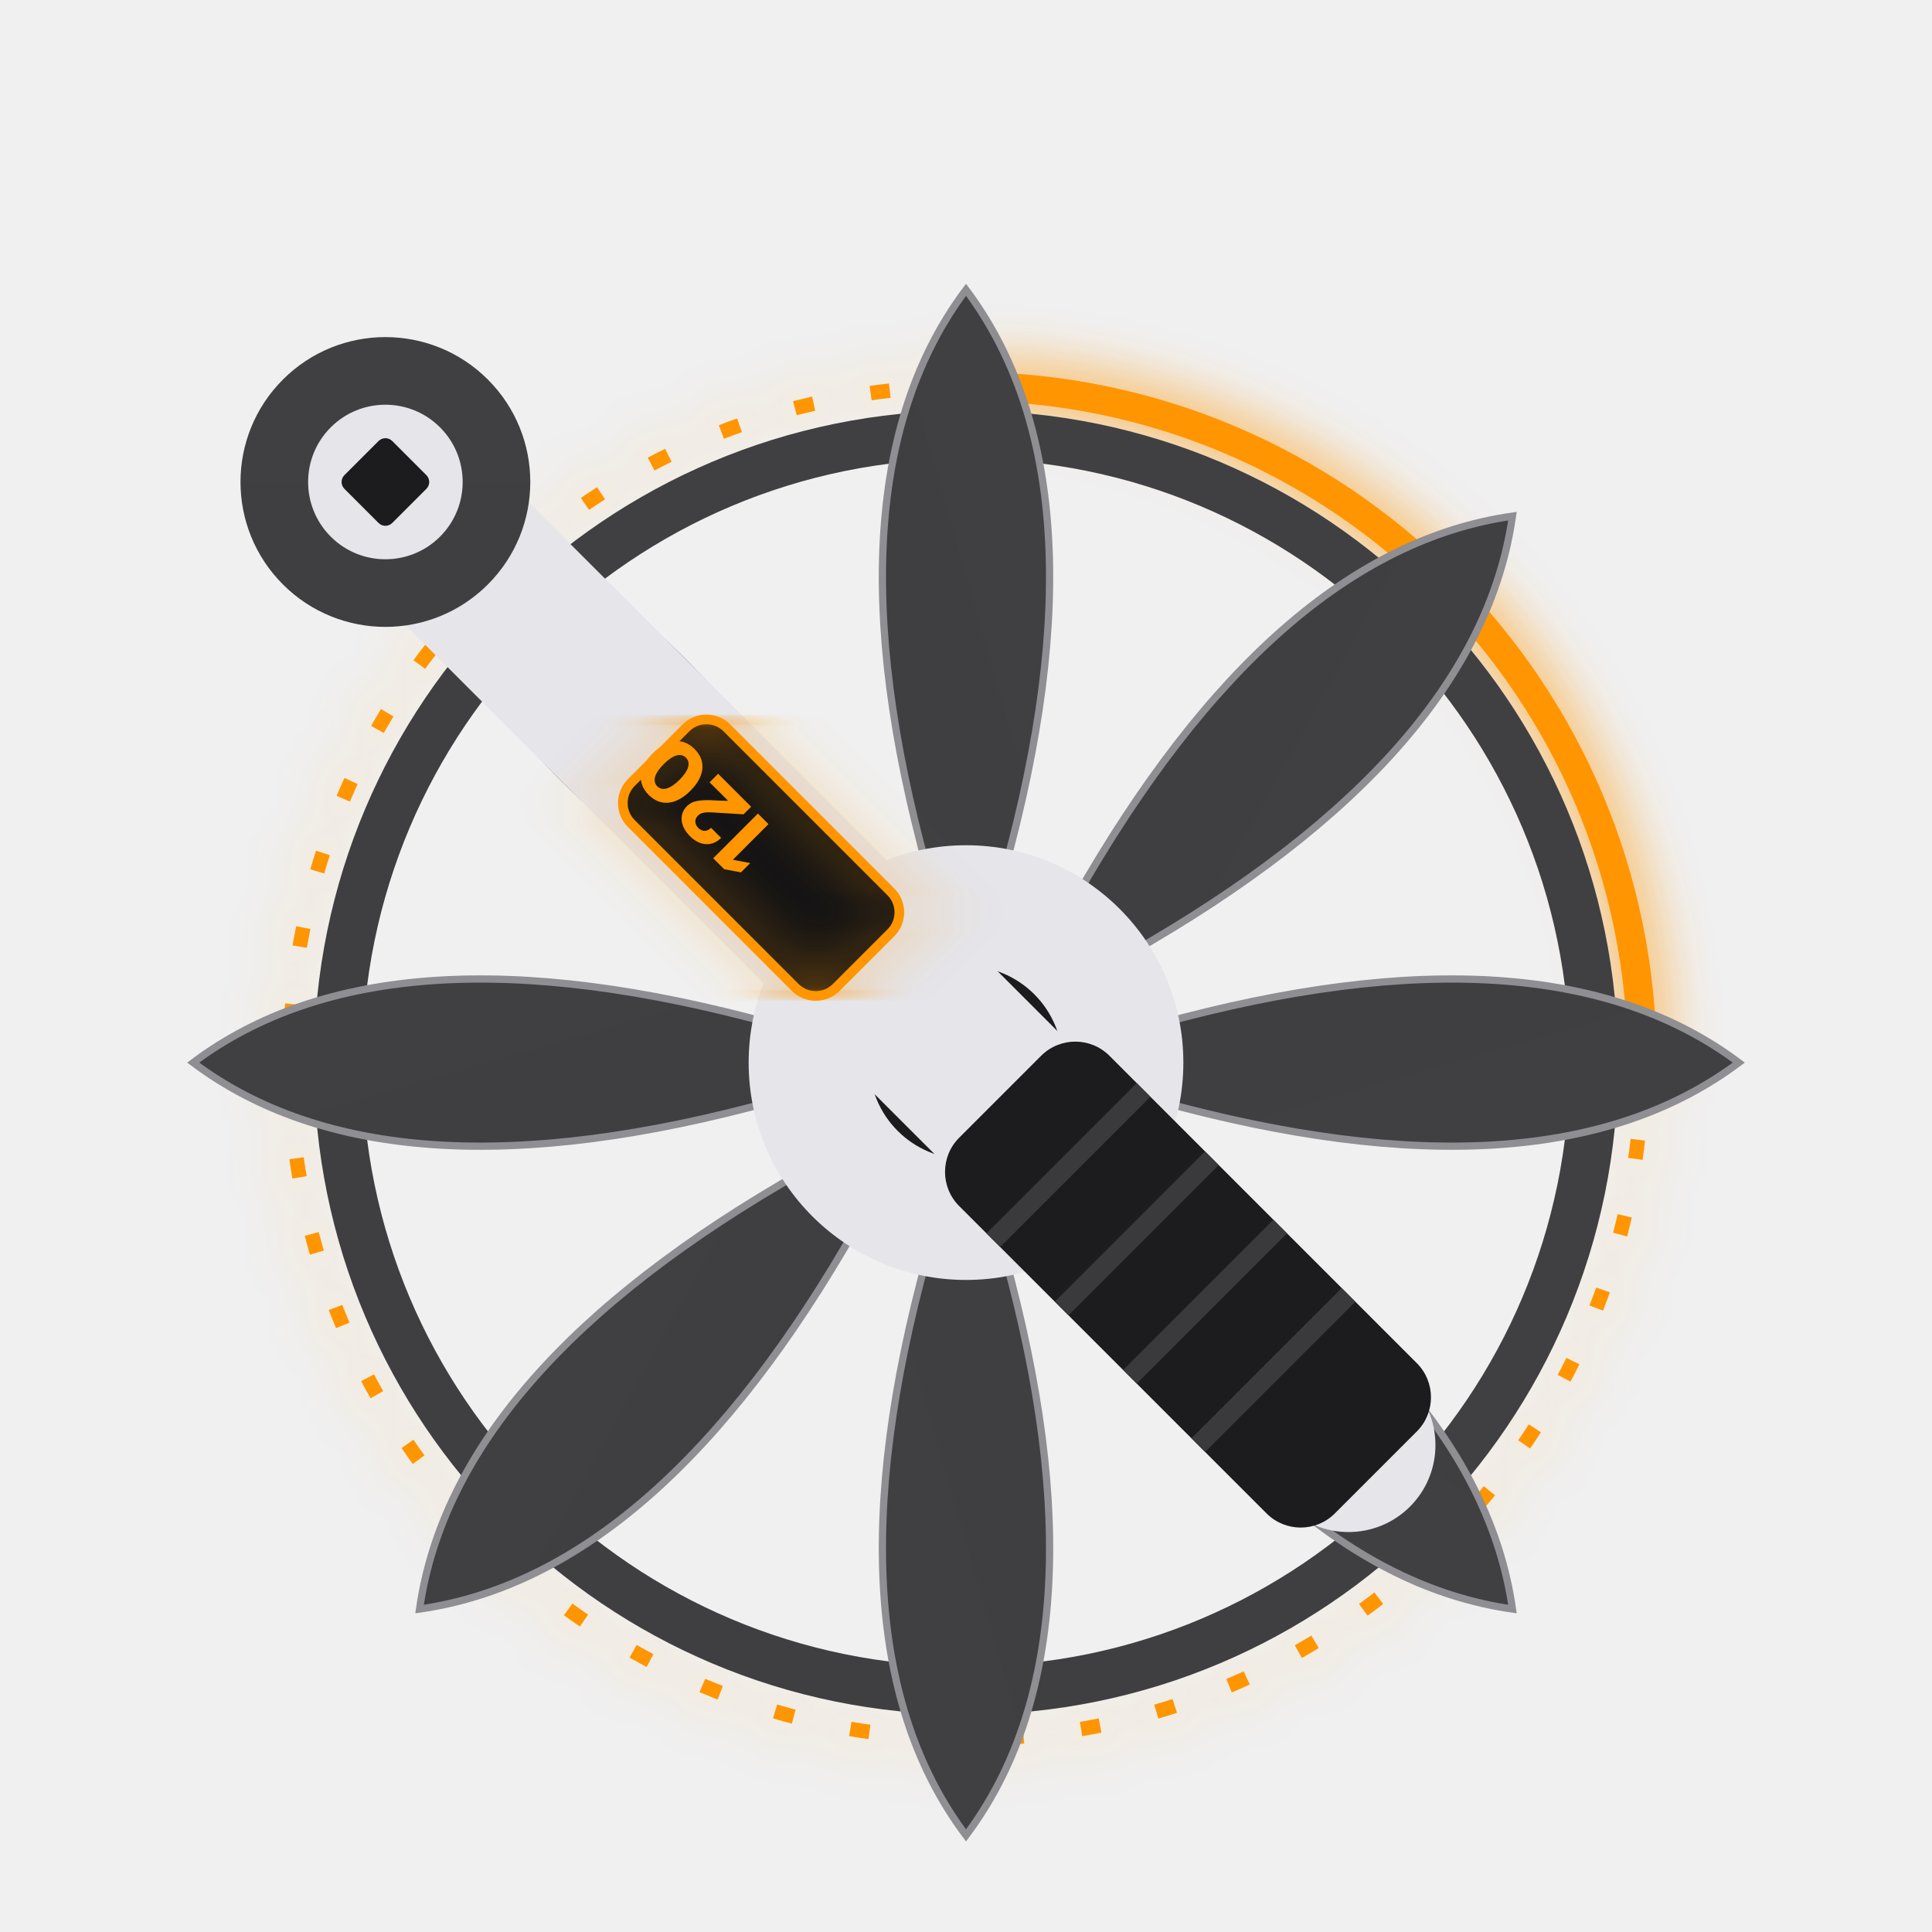
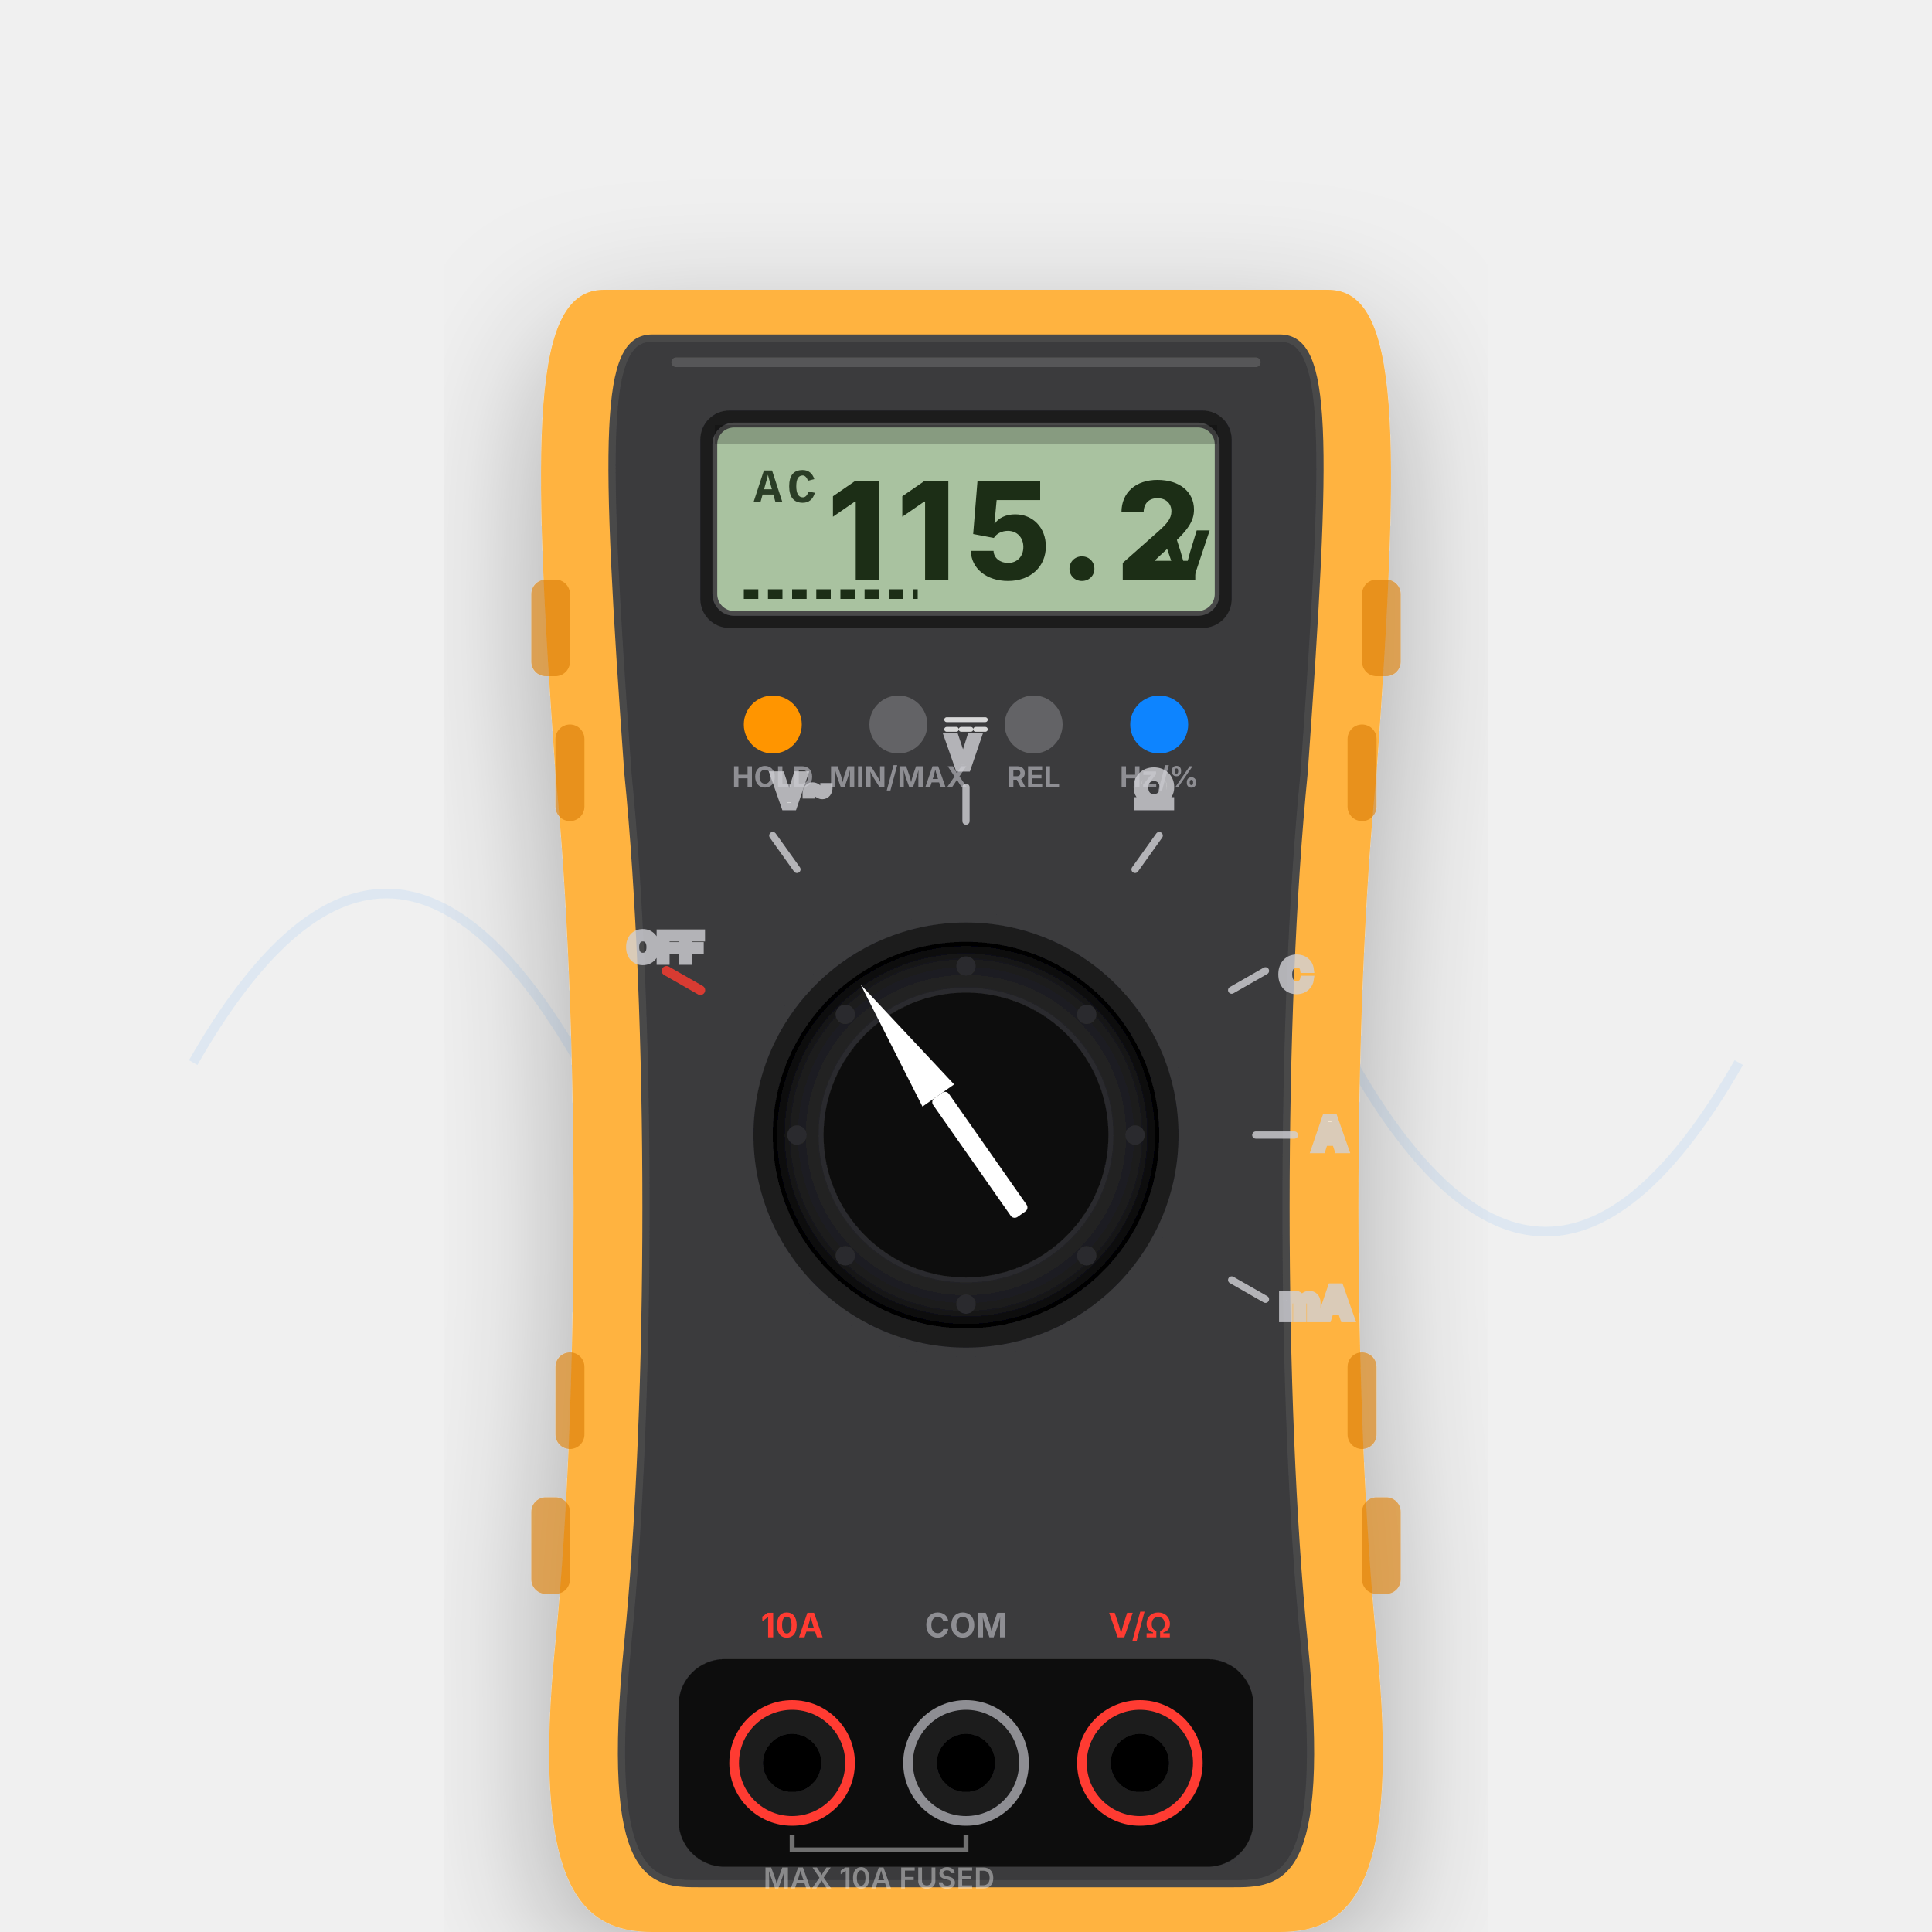
<svg xmlns="http://www.w3.org/2000/svg" viewBox="0 0 400 400" fill="none">
  <defs>
-     <linearGradient id="metal" x1="0" y1="0" x2="400" y2="400">
-       <stop offset="0%" stop-color="#E5E5EA" />
-       <stop offset="50%" stop-color="#8E8E93" />
-       <stop offset="100%" stop-color="#3A3A3C" />
+     <linearGradient id="bodyColor" x1="0" y1="0" x2="400" y2="400">
+       <stop offset="0%" stop-color="#3A3A3C" />
+       <stop offset="50%" stop-color="#1C1C1E" />
+       <stop offset="100%" stop-color="#000000" />
    </linearGradient>
-     <linearGradient id="metalDark" x1="0" y1="400" x2="400" y2="0">
-       <stop offset="0%" stop-color="#1C1C1E" />
-       <stop offset="100%" stop-color="#636366" />
+     <linearGradient id="rubberEdge" x1="0" y1="0" x2="400" y2="400">
+       <stop offset="0%" stop-color="#FFB340" />
+       <stop offset="50%" stop-color="#FF9500" />
+       <stop offset="100%" stop-color="#D97A00" />
    </linearGradient>
-     <linearGradient id="neonOrange" x1="0" y1="0" x2="400" y2="400">
-       <stop offset="0%" stop-color="#FF9500" />
-       <stop offset="100%" stop-color="#FF2A54" />
+     <linearGradient id="lcdColor" x1="0" y1="0" x2="0" y2="100">
+       <stop offset="0%" stop-color="#A9C2A0" />
+       <stop offset="100%" stop-color="#8DA785" />
    </linearGradient>
+     <radialGradient id="dialGradient" cx="50%" cy="50%" r="50%">
+       <stop offset="0%" stop-color="#48484A" />
+       <stop offset="90%" stop-color="#1C1C1E" />
+       <stop offset="100%" stop-color="#000000" />
+     </radialGradient>
    <filter id="glow">
-       <feGaussianBlur stdDeviation="6" result="blur" />
+       <feGaussianBlur stdDeviation="4" result="blur" />
      <feComposite in="SourceGraphic" in2="blur" operator="over" />
    </filter>
-     <path id="blade" d="M 192 180 Q 170 100 200 60 Q 230 100 208 180 Z" fill="url(#metalDark)" stroke="#8E8E93" stroke-width="1.5" />
+     <filter id="shadow">
+       <feDropShadow dx="0" dy="10" stdDeviation="15" flood-color="#000000" flood-opacity="0.3" />
+     </filter>
  </defs>
-   <g filter="url(#glow)">
-     <circle cx="200" cy="220" r="140" fill="none" stroke="url(#neonOrange)" stroke-width="3" stroke-dasharray="4 12" />
-     <path d="M 200 80 A 140 140 0 0 1 340 220" fill="none" stroke="url(#neonOrange)" stroke-width="6" />
+   <g opacity="0.4">
+     <circle cx="200" cy="220" r="140" fill="none" stroke="rgba(255,255,255,0.05)" stroke-width="1" />
+     <circle cx="200" cy="220" r="90" fill="none" stroke="rgba(255,255,255,0.03)" stroke-width="1" stroke-dasharray="4 8" />
+     <path d="M 40 220 Q 80 150, 120 220 T 200 220 T 280 220 T 360 220" fill="none" stroke="#0A84FF" stroke-width="2" opacity="0.2" />
  </g>
-   <line x1="40" y1="220" x2="360" y2="220" stroke="rgba(255,149,0,0.2)" stroke-width="2" />
-   <line x1="200" y1="60" x2="200" y2="380" stroke="rgba(255,149,0,0.2)" stroke-width="2" />
-   <circle cx="200" cy="220" r="130" fill="none" stroke="url(#metalDark)" stroke-width="10" />
-   <use href="#blade" transform="rotate(0 200 220)" />
-   <use href="#blade" transform="rotate(45 200 220)" />
-   <use href="#blade" transform="rotate(90 200 220)" />
-   <use href="#blade" transform="rotate(135 200 220)" />
-   <use href="#blade" transform="rotate(180 200 220)" />
-   <use href="#blade" transform="rotate(225 200 220)" />
-   <use href="#blade" transform="rotate(270 200 220)" />
-   <use href="#blade" transform="rotate(315 200 220)" />
-   <circle cx="200" cy="220" r="45" fill="url(#metal)" />
-   <circle cx="200" cy="220" r="20" fill="#1C1C1E" />
-   <circle cx="200" cy="220" r="10" fill="url(#neonOrange)" filter="url(#glow)" />
-   <g transform="rotate(-45 200 220)">
-     <rect x="182" y="30" width="36" height="320" rx="18" fill="url(#metal)" />
-     <rect x="178" y="230" width="44" height="110" rx="10" fill="#1C1C1E" />
-     <line x1="178" y1="250" x2="222" y2="250" stroke="#3A3A3C" stroke-width="4" />
-     <line x1="178" y1="270" x2="222" y2="270" stroke="#3A3A3C" stroke-width="4" />
-     <line x1="178" y1="290" x2="222" y2="290" stroke="#3A3A3C" stroke-width="4" />
-     <line x1="178" y1="310" x2="222" y2="310" stroke="#3A3A3C" stroke-width="4" />
-     <circle cx="200" cy="50" r="30" fill="url(#metalDark)" />
-     <circle cx="200" cy="50" r="16" fill="url(#metal)" />
-     <rect x="193" y="43" width="14" height="14" rx="2" fill="#1C1C1E" />
-     <rect x="186" y="130" width="28" height="60" rx="6" fill="#121214" />
-     <rect x="186" y="130" width="28" height="60" rx="6" fill="none" stroke="url(#neonOrange)" stroke-width="2" filter="url(#glow)" />
-     <text x="-160" y="206" fill="#FF9500" font-family="-apple-system, sans-serif" font-size="18" font-weight="800" transform="rotate(-90)">120</text>
+   <g filter="url(#shadow)" transform="translate(0, 10)">
+     <path d="M 125 50 C 135 50, 265 50, 275 50 C 290 50, 290 80, 285 150 C 280 200, 280 280, 285 330 C 290 380, 280 390, 265 390 L 135 390 C 120 390, 110 380, 115 330 C 120 280, 120 200, 115 150 C 110 80, 110 50, 125 50 Z" fill="url(#rubberEdge)" />
+     <g fill="#D97A00" opacity="0.6">
+       <rect x="110" y="110" width="8" height="20" rx="3" />
+       <rect x="282" y="110" width="8" height="20" rx="3" />
+       <rect x="115" y="140" width="6" height="20" rx="3" />
+       <rect x="279" y="140" width="6" height="20" rx="3" />
+       <rect x="115" y="270" width="6" height="20" rx="3" />
+       <rect x="279" y="270" width="6" height="20" rx="3" />
+       <rect x="110" y="300" width="8" height="20" rx="3" />
+       <rect x="282" y="300" width="8" height="20" rx="3" />
+     </g>
+     <path d="M 135 60 C 145 60, 255 60, 265 60 C 275 60, 275 80, 270 150 C 265 200, 265 280, 270 330 C 275 380, 265 380, 255 380 L 145 380 C 135 380, 125 380, 130 330 C 135 280, 135 200, 130 150 C 125 80, 125 60, 135 60 Z" fill="url(#bodyColor)" stroke="#48484A" stroke-width="1.5" />
+     <path d="M 140 65 L 260 65" stroke="#FFFFFF" stroke-width="2" opacity="0.15" stroke-linecap="round" />
+     <rect x="145" y="75" width="110" height="45" rx="6" fill="#1C1C1E" />
+     <rect x="148" y="78" width="104" height="39" rx="4" fill="url(#lcdColor)" stroke="#48484A" stroke-width="1" />
+     <rect x="148" y="78" width="104" height="4" fill="#000000" opacity="0.2" />
+     <text x="156" y="94" font-family="'Courier New', monospace" font-size="10" font-weight="700" fill="#2C3E26" letter-spacing="1">AC</text>
+     <text x="210" y="110" font-family="-apple-system, sans-serif" font-size="28" font-weight="800" fill="#1C2E16" text-anchor="middle" letter-spacing="2">115.2</text>
+     <text x="240" y="110" font-family="-apple-system, sans-serif" font-size="14" font-weight="800" fill="#1C2E16">V</text>
+     <line x1="154" y1="113" x2="190" y2="113" stroke="#1C2E16" stroke-width="2" stroke-dasharray="3 2" />
+     <circle cx="160" cy="140" r="6" fill="#FF9500" />
+     <text x="160" y="153" font-family="-apple-system, sans-serif" font-size="6" font-weight="700" fill="#8E8E93" text-anchor="middle">HOLD</text>
+     <circle cx="186" cy="140" r="6" fill="#636366" />
+     <text x="186" y="153" font-family="-apple-system, sans-serif" font-size="6" font-weight="700" fill="#8E8E93" text-anchor="middle">MIN/MAX</text>
+     <circle cx="214" cy="140" r="6" fill="#636366" />
+     <text x="214" y="153" font-family="-apple-system, sans-serif" font-size="6" font-weight="700" fill="#8E8E93" text-anchor="middle">REL</text>
+     <circle cx="240" cy="140" r="6" fill="#0A84FF" />
+     <text x="240" y="153" font-family="-apple-system, sans-serif" font-size="6" font-weight="700" fill="#8E8E93" text-anchor="middle">Hz/%</text>
+     <g transform="translate(200, 225)">
+       <g stroke="#D1D1D6" stroke-width="1.5" stroke-linecap="round" opacity="0.8">
+         <line x1="-55" y1="-30" x2="-62" y2="-34" stroke="#FF3B30" stroke-width="2" />
+         <text x="-70" y="-36" font-family="-apple-system, sans-serif" font-size="8" font-weight="700" fill="#FF3B30">OFF</text>
+         <line x1="-35" y1="-55" x2="-40" y2="-62" />
+         <text x="-40" y="-68" font-family="-apple-system, sans-serif" font-size="9" font-weight="700" fill="#FFFFFF">V~</text>
+         <line x1="0" y1="-65" x2="0" y2="-72" />
+         <text x="-4" y="-76" font-family="-apple-system, sans-serif" font-size="9" font-weight="700" fill="#FFFFFF">V</text>
+         <line x1="-4" y1="-86" x2="4" y2="-86" stroke="#FFF" stroke-width="1" />
+         <line x1="-4" y1="-84" x2="4" y2="-84" stroke="#FFF" stroke-width="1" stroke-dasharray="2 1" />
+         <line x1="35" y1="-55" x2="40" y2="-62" />
+         <text x="35" y="-68" font-family="-apple-system, sans-serif" font-size="10" font-weight="700" fill="#FFFFFF">Ω</text>
+         <line x1="55" y1="-30" x2="62" y2="-34" />
+         <text x="65" y="-30" font-family="-apple-system, sans-serif" font-size="9" font-weight="700" fill="#FFFFFF">C</text>
+         <line x1="60" y1="0" x2="68" y2="0" />
+         <text x="72" y="3" font-family="-apple-system, sans-serif" font-size="9" font-weight="700" fill="#FFFFFF">A</text>
+         <line x1="55" y1="30" x2="62" y2="34" />
+         <text x="65" y="38" font-family="-apple-system, sans-serif" font-size="9" font-weight="700" fill="#FFFFFF">mA</text>
+       </g>
+       <circle cx="0" cy="0" r="45" fill="#1C1C1E" stroke="#3A3A3C" stroke-width="2" />
+       <circle cx="0" cy="0" r="40" fill="url(#dialGradient)" />
+       <circle cx="0" cy="0" r="30" fill="#111" stroke="#2C2C2E" stroke-width="1" />
+       <g fill="#2C2C2E">
+         <circle cx="0" cy="-35" r="2" />
+         <circle cx="0" cy="35" r="2" />
+         <circle cx="-35" cy="0" r="2" />
+         <circle cx="35" cy="0" r="2" />
+         <circle cx="-25" cy="-25" r="2" />
+         <circle cx="25" cy="-25" r="2" />
+         <circle cx="-25" cy="25" r="2" />
+         <circle cx="25" cy="25" r="2" />
+       </g>
+       <g transform="rotate(-35)">
+         <polygon points="-4,-10 4,-10 0,-38" fill="#FFFFFF" />
+         <rect x="-2" y="-10" width="4" height="30" rx="1" fill="#FFFFFF" />
+       </g>
+     </g>
+     <g transform="translate(0, 345)">
+       <rect x="140" y="-12" width="120" height="44" rx="10" fill="#111" stroke="#3A3A3C" stroke-width="1" />
+       <circle cx="200" cy="10" r="12" fill="#1C1C1E" stroke="#8E8E93" stroke-width="2" />
+       <circle cx="200" cy="10" r="6" fill="#000" />
+       <text x="200" y="-16" font-family="-apple-system, sans-serif" font-size="7" font-weight="700" fill="#8E8E93" text-anchor="middle">COM</text>
+       <circle cx="236" cy="10" r="12" fill="#1C1C1E" stroke="#FF3B30" stroke-width="2" />
+       <circle cx="236" cy="10" r="6" fill="#000" />
+       <text x="236" y="-16" font-family="-apple-system, sans-serif" font-size="7" font-weight="700" fill="#FF3B30" text-anchor="middle">V/Ω</text>
+       <circle cx="164" cy="10" r="12" fill="#1C1C1E" stroke="#FF3B30" stroke-width="2" />
+       <circle cx="164" cy="10" r="6" fill="#000" />
+       <text x="164" y="-16" font-family="-apple-system, sans-serif" font-size="7" font-weight="700" fill="#FF3B30" text-anchor="middle">10A</text>
+       <path d="M 164 25 L 164 28 L 200 28 L 200 25" stroke="#FFFFFF" stroke-width="1" fill="none" opacity="0.4" />
+       <text x="182" y="36" font-family="-apple-system, sans-serif" font-size="6" font-weight="600" fill="#FFFFFF" text-anchor="middle" opacity="0.4">MAX 10A FUSED</text>
+     </g>
  </g>
</svg>
